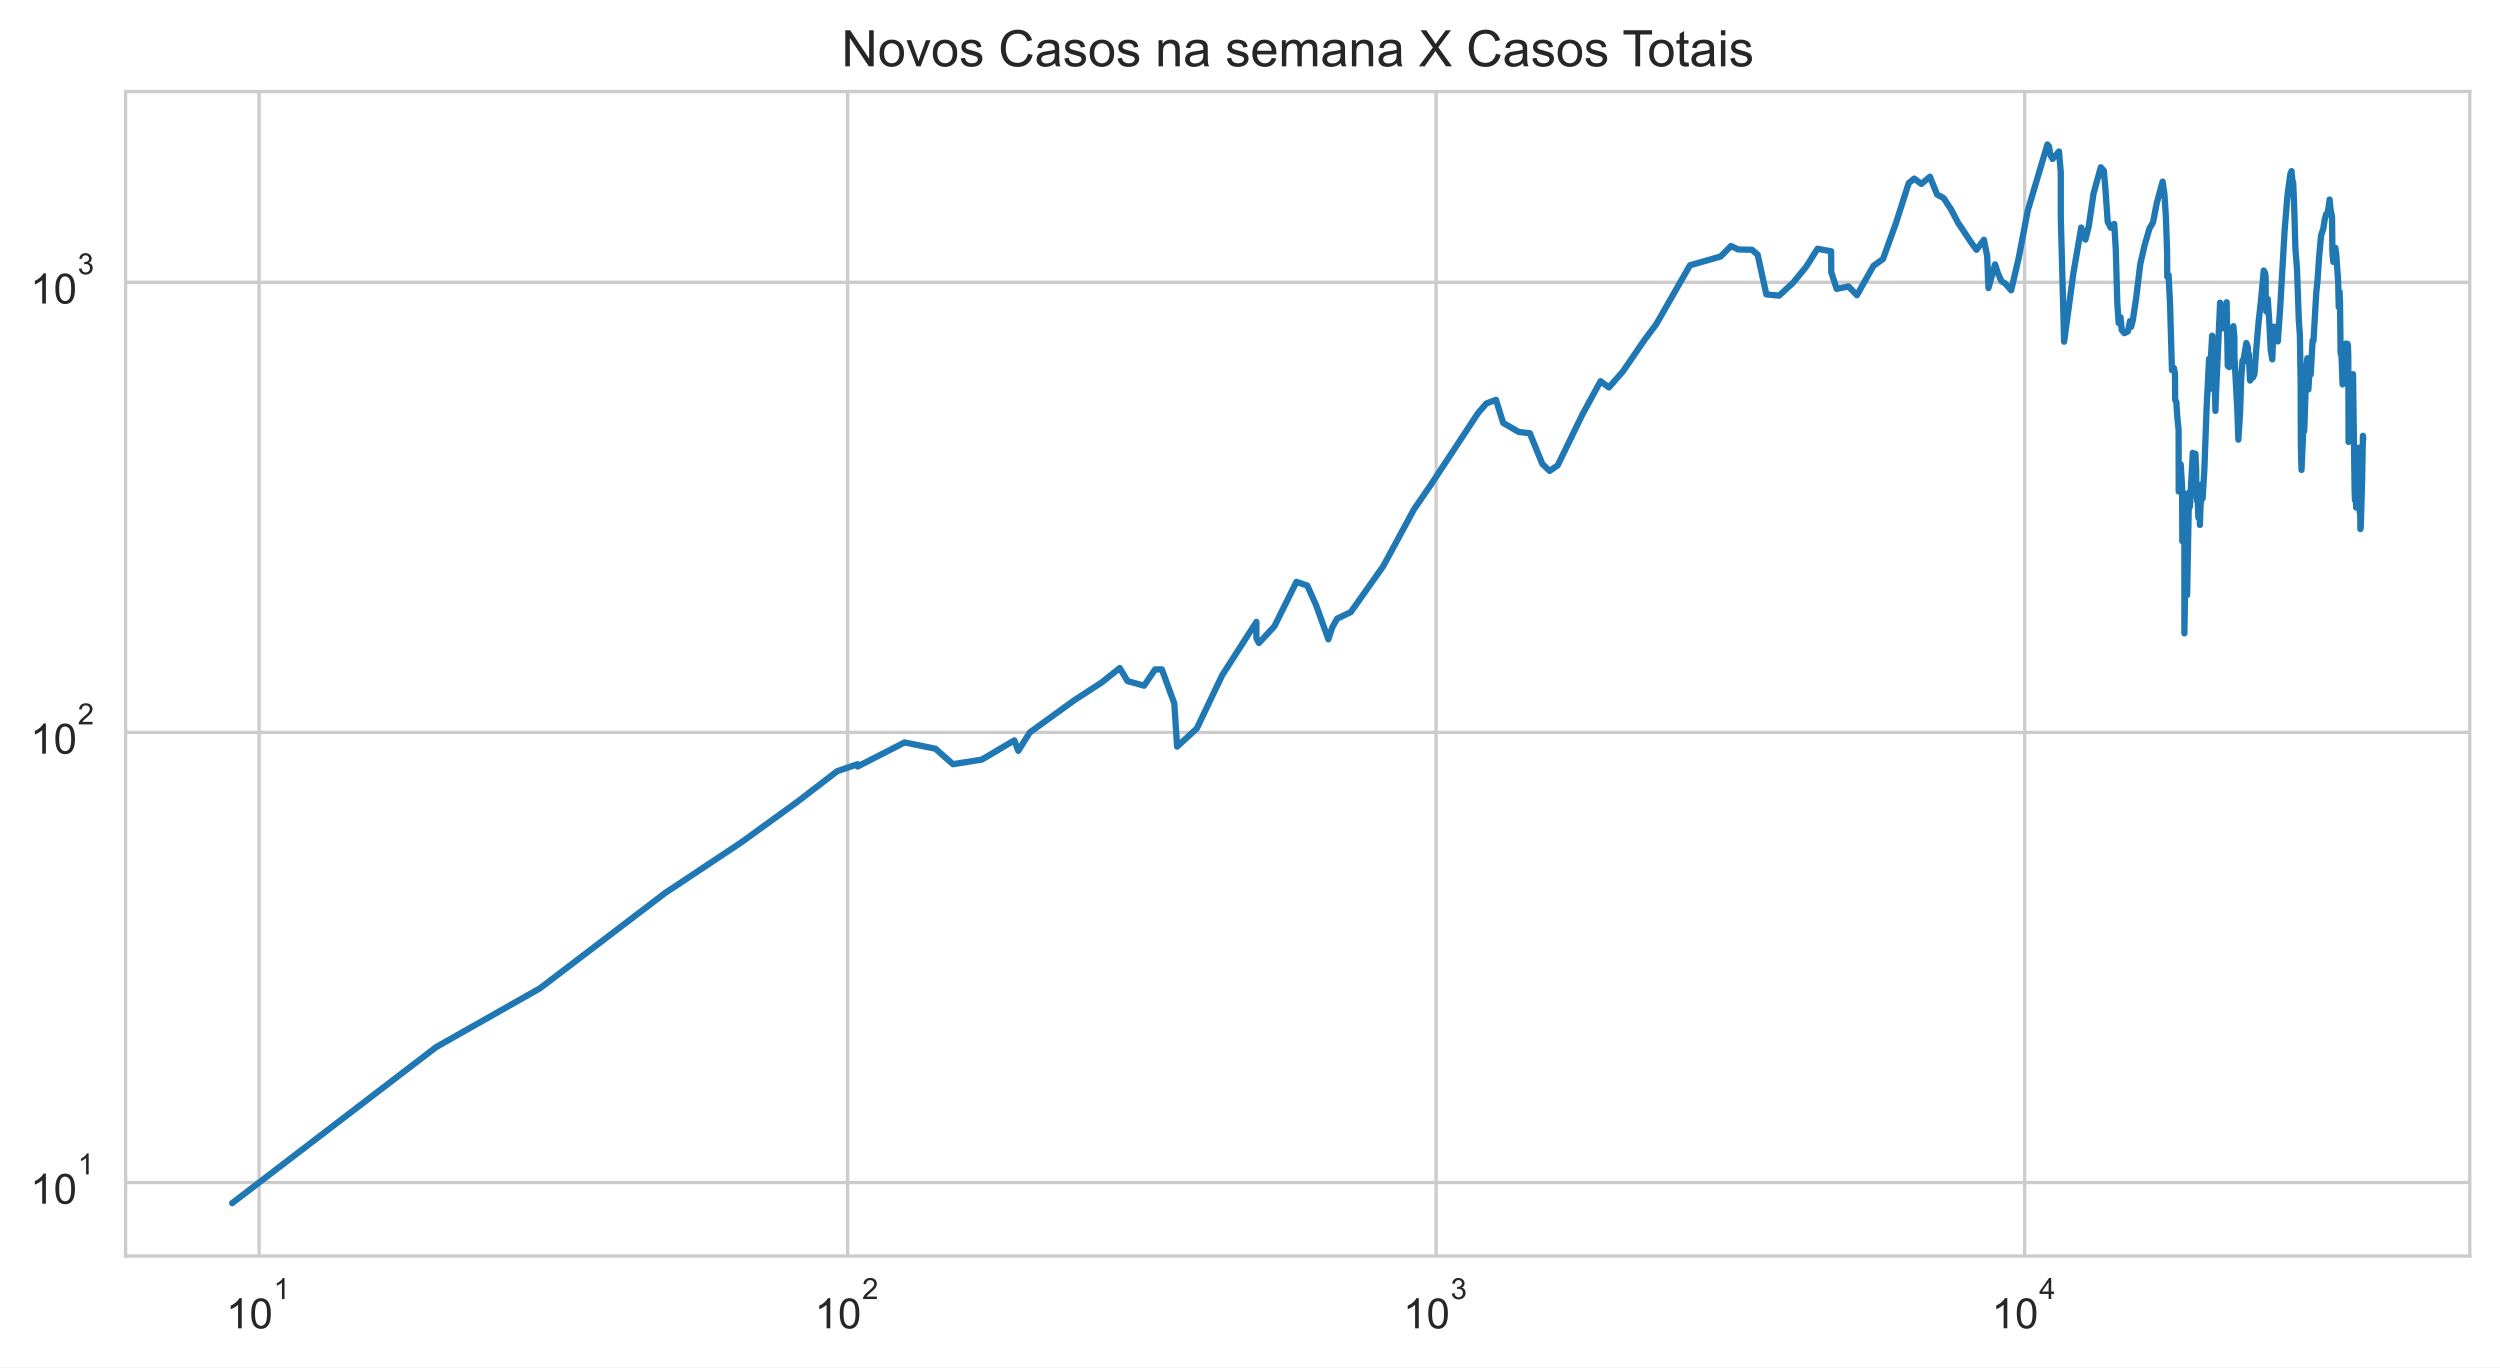
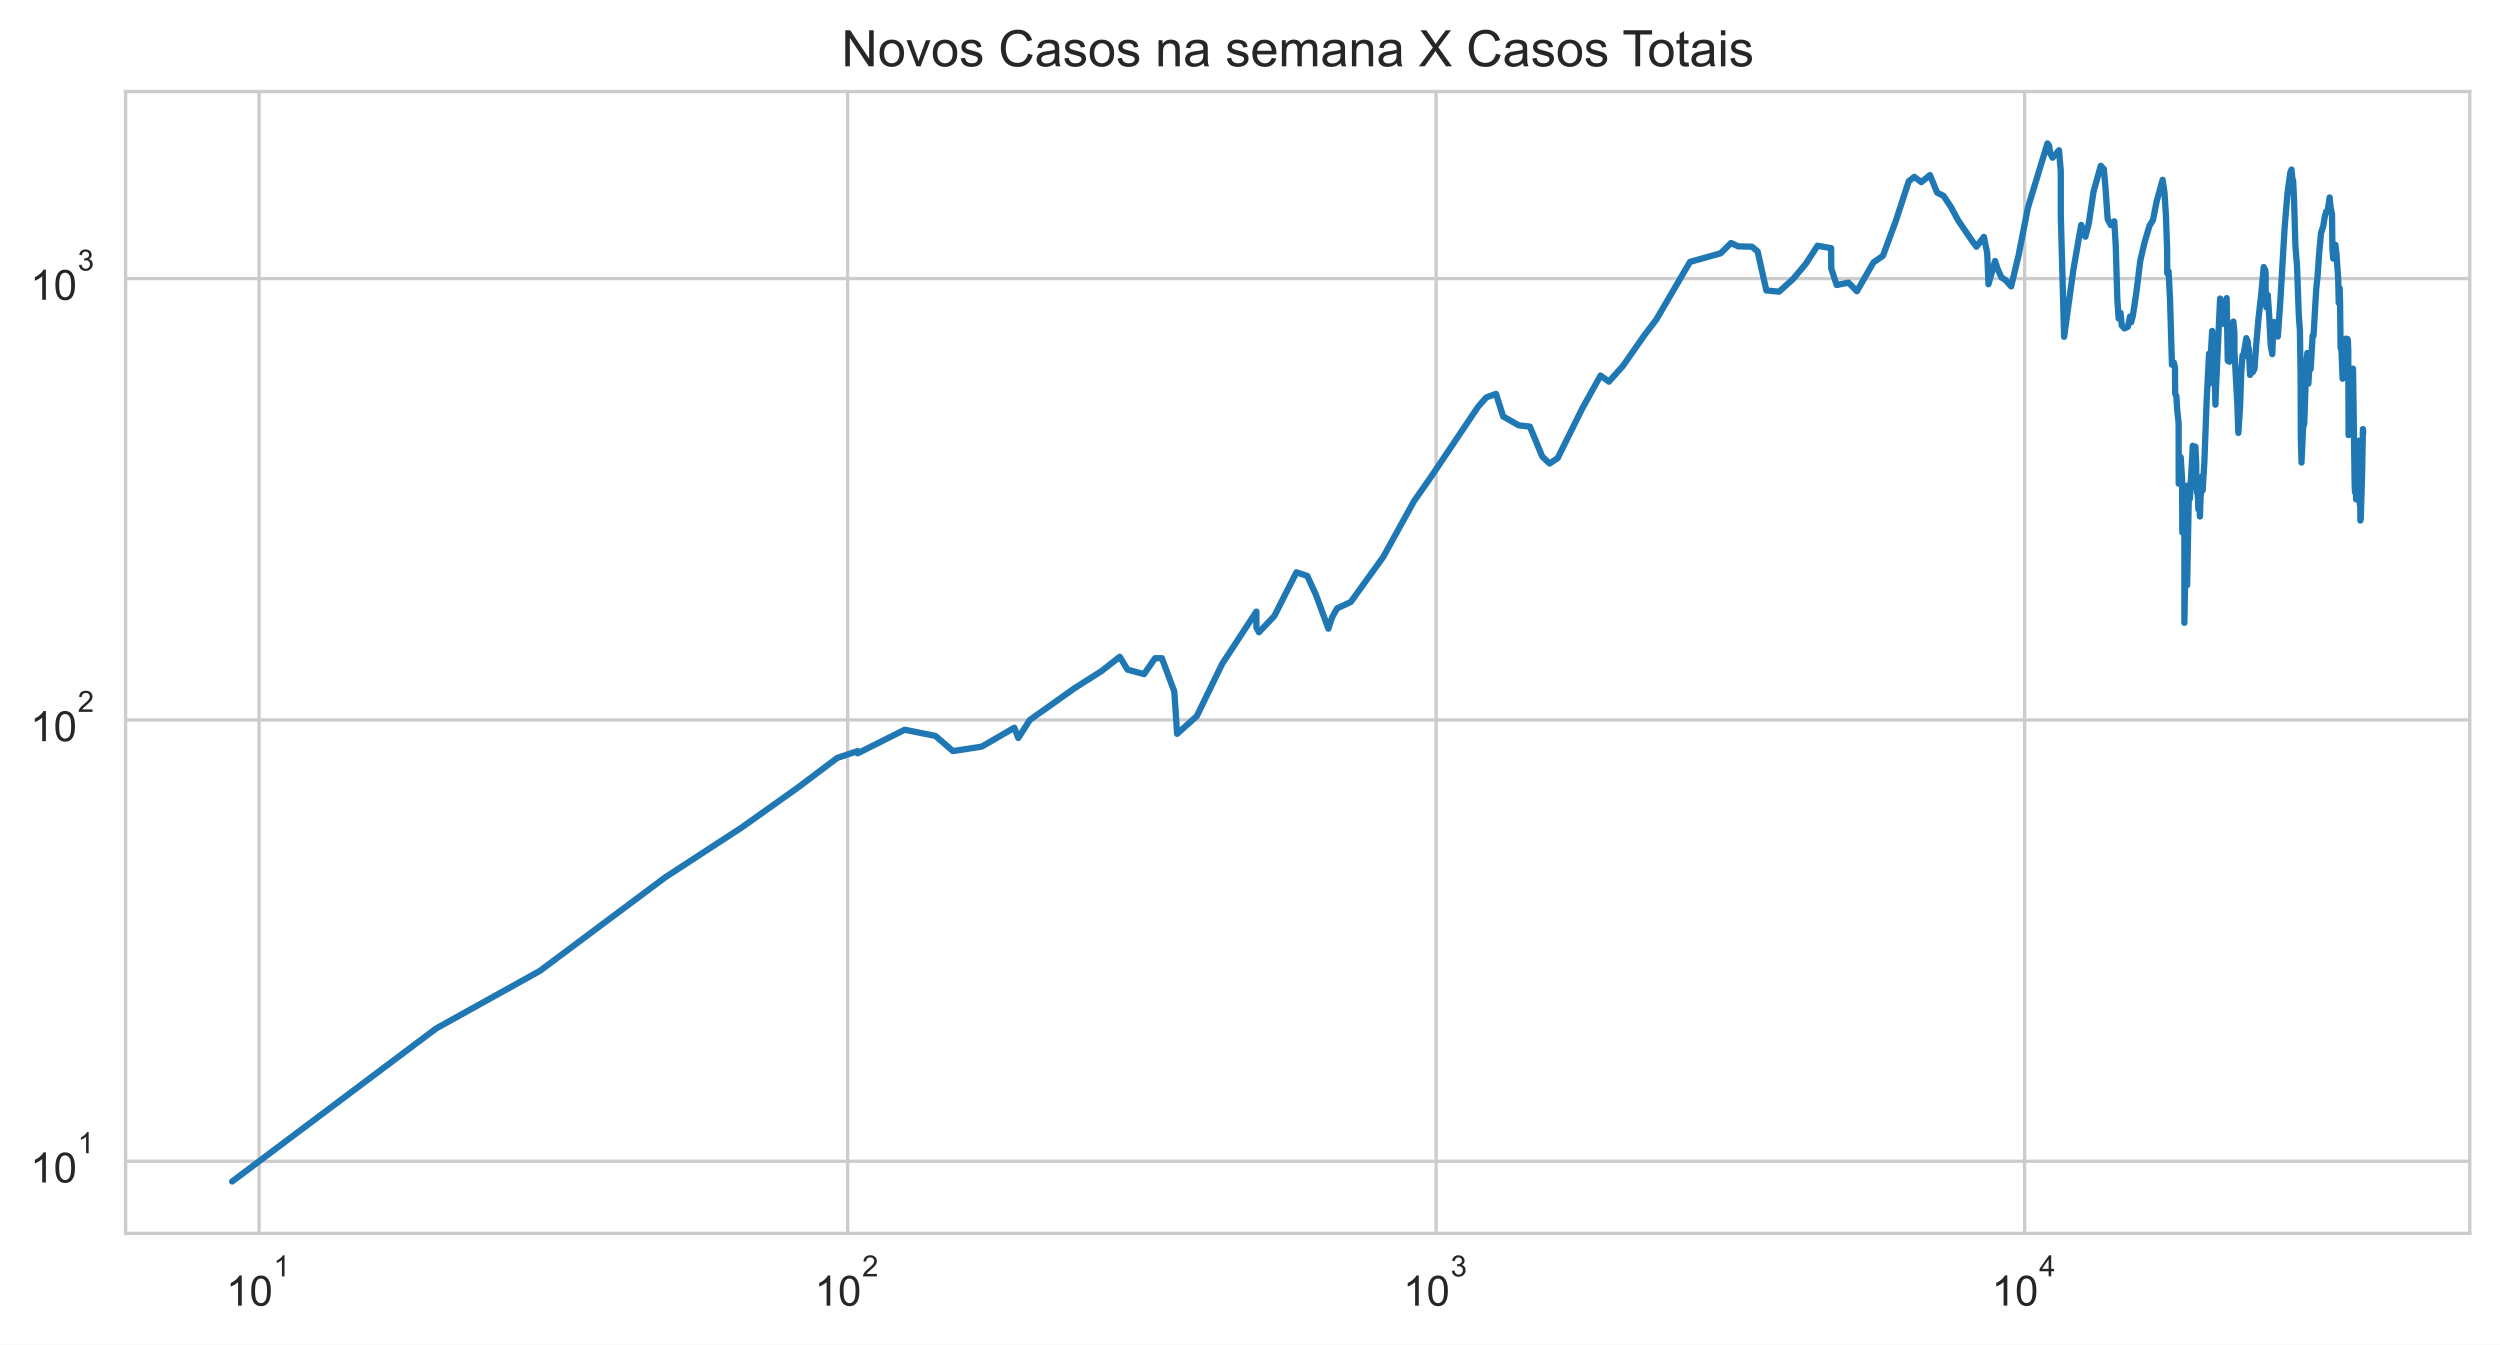
- <svg xmlns="http://www.w3.org/2000/svg" xmlns:xlink="http://www.w3.org/1999/xlink" height="325.489pt" version="1.1" viewBox="0 0 595.1 325.489" width="595.1pt">
+ <svg xmlns="http://www.w3.org/2000/svg" xmlns:xlink="http://www.w3.org/1999/xlink" height="320.089pt" version="1.1" viewBox="0 0 595.1 320.089" width="595.1pt">
  <defs>
    <style type="text/css">*{stroke-linecap:butt;stroke-linejoin:round;}</style>
  </defs>
  <g id="figure_1">
    <g id="patch_1">
-       <path d="M 0 325.489  L 595.1 325.489  L 595.1 0  L 0 0  z " style="fill:#ffffff;" />
+       <path d="M 0 320.089  L 595.1 320.089  L 595.1 0  L 0 0  z " style="fill:#ffffff;" />
    </g>
    <g id="axes_1">
      <g id="patch_2">
-         <path d="M 29.9 298.989  L 587.9 298.989  L 587.9 21.789  L 29.9 21.789  z " style="fill:#ffffff;" />
+         <path d="M 29.9 293.589  L 587.9 293.589  L 587.9 21.789  L 29.9 21.789  z " style="fill:#ffffff;" />
      </g>
      <g id="matplotlib.axis_1">
        <g id="xtick_1">
          <g id="line2d_1">
-             <path clip-path="url(#ped9efaa252)" d="M 61.674 298.989  L 61.674 21.789  " style="fill:none;stroke:#cccccc;stroke-linecap:round;stroke-width:0.8;" />
+             <path clip-path="url(#p325c2d93ed)" d="M 61.674 293.589  L 61.674 21.789  " style="fill:none;stroke:#cccccc;stroke-linecap:round;stroke-width:0.8;" />
          </g>
          <g id="text_1">
-             <g style="fill:#262626;" transform="translate(53.82382 316.3019)scale(0.1 -0.1)">
+             <g style="fill:#262626;" transform="translate(53.82382 310.9019)scale(0.1 -0.1)">
              <defs>
                <path d="M 37.25 0  L 28.469 0  L 28.469 56  Q 25.297 52.984 20.141 49.953  Q 14.984 46.922 10.891 45.406  L 10.891 53.906  Q 18.266 57.375 23.781 62.297  Q 29.297 67.234 31.594 71.875  L 37.25 71.875  z " id="ArialMT-49" />
                <path d="M 4.156 35.297  Q 4.156 48 6.766 55.734  Q 9.375 63.484 14.516 67.672  Q 19.672 71.875 27.484 71.875  Q 33.25 71.875 37.594 69.547  Q 41.938 67.234 44.766 62.859  Q 47.609 58.5 49.219 52.219  Q 50.828 45.953 50.828 35.297  Q 50.828 22.703 48.234 14.969  Q 45.656 7.234 40.5 3  Q 35.359 -1.219 27.484 -1.219  Q 17.141 -1.219 11.234 6.203  Q 4.156 15.141 4.156 35.297  z M 13.188 35.297  Q 13.188 17.672 17.312 11.828  Q 21.438 6 27.484 6  Q 33.547 6 37.672 11.859  Q 41.797 17.719 41.797 35.297  Q 41.797 52.984 37.672 58.781  Q 33.547 64.594 27.391 64.594  Q 21.344 64.594 17.719 59.469  Q 13.188 52.938 13.188 35.297  z " id="ArialMT-48" />
              </defs>
              <use transform="translate(0 0.99375)" xlink:href="#ArialMT-49" />
              <use transform="translate(55.61523 0.99375)" xlink:href="#ArialMT-48" />
              <use transform="translate(112.9728 70.6875)scale(0.7)" xlink:href="#ArialMT-49" />
            </g>
          </g>
        </g>
        <g id="xtick_2">
          <g id="line2d_2">
-             <path clip-path="url(#ped9efaa252)" d="M 201.764 298.989  L 201.764 21.789  " style="fill:none;stroke:#cccccc;stroke-linecap:round;stroke-width:0.8;" />
+             <path clip-path="url(#p325c2d93ed)" d="M 201.764 293.589  L 201.764 21.789  " style="fill:none;stroke:#cccccc;stroke-linecap:round;stroke-width:0.8;" />
          </g>
          <g id="text_2">
-             <g style="fill:#262626;" transform="translate(193.9143 316.3019)scale(0.1 -0.1)">
+             <g style="fill:#262626;" transform="translate(193.9143 310.9019)scale(0.1 -0.1)">
              <defs>
                <path d="M 50.344 8.453  L 50.344 0  L 3.031 0  Q 2.938 3.172 4.047 6.109  Q 5.859 10.938 9.828 15.625  Q 13.812 20.312 21.344 26.469  Q 33.016 36.031 37.109 41.625  Q 41.219 47.219 41.219 52.203  Q 41.219 57.422 37.469 61  Q 33.734 64.594 27.734 64.594  Q 21.391 64.594 17.578 60.781  Q 13.766 56.984 13.719 50.25  L 4.688 51.172  Q 5.609 61.281 11.656 66.578  Q 17.719 71.875 27.938 71.875  Q 38.234 71.875 44.234 66.156  Q 50.25 60.453 50.25 52  Q 50.25 47.703 48.484 43.547  Q 46.734 39.406 42.656 34.812  Q 38.578 30.219 29.109 22.219  Q 21.188 15.578 18.938 13.203  Q 16.703 10.844 15.234 8.453  z " id="ArialMT-50" />
              </defs>
              <use transform="translate(0 0.99375)" xlink:href="#ArialMT-49" />
              <use transform="translate(55.61523 0.99375)" xlink:href="#ArialMT-48" />
              <use transform="translate(112.9728 70.6875)scale(0.7)" xlink:href="#ArialMT-50" />
            </g>
          </g>
        </g>
        <g id="xtick_3">
          <g id="line2d_3">
-             <path clip-path="url(#ped9efaa252)" d="M 341.855 298.989  L 341.855 21.789  " style="fill:none;stroke:#cccccc;stroke-linecap:round;stroke-width:0.8;" />
+             <path clip-path="url(#p325c2d93ed)" d="M 341.855 293.589  L 341.855 21.789  " style="fill:none;stroke:#cccccc;stroke-linecap:round;stroke-width:0.8;" />
          </g>
          <g id="text_3">
-             <g style="fill:#262626;" transform="translate(334.0047 316.3019)scale(0.1 -0.1)">
+             <g style="fill:#262626;" transform="translate(334.0047 310.9019)scale(0.1 -0.1)">
              <defs>
                <path d="M 4.203 18.891  L 12.984 20.062  Q 14.5 12.594 18.141 9.297  Q 21.781 6 27 6  Q 33.203 6 37.469 10.297  Q 41.75 14.594 41.75 20.953  Q 41.75 27 37.797 30.922  Q 33.844 34.859 27.734 34.859  Q 25.25 34.859 21.531 33.891  L 22.516 41.609  Q 23.391 41.5 23.922 41.5  Q 29.547 41.5 34.031 44.422  Q 38.531 47.359 38.531 53.469  Q 38.531 58.297 35.25 61.469  Q 31.984 64.656 26.812 64.656  Q 21.688 64.656 18.266 61.422  Q 14.844 58.203 13.875 51.766  L 5.078 53.328  Q 6.688 62.156 12.391 67.016  Q 18.109 71.875 26.609 71.875  Q 32.469 71.875 37.391 69.359  Q 42.328 66.844 44.938 62.5  Q 47.562 58.156 47.562 53.266  Q 47.562 48.641 45.062 44.828  Q 42.578 41.016 37.703 38.766  Q 44.047 37.312 47.562 32.688  Q 51.078 28.078 51.078 21.141  Q 51.078 11.766 44.234 5.25  Q 37.406 -1.266 26.953 -1.266  Q 17.531 -1.266 11.297 4.344  Q 5.078 9.969 4.203 18.891  z " id="ArialMT-51" />
              </defs>
              <use transform="translate(0 0.99375)" xlink:href="#ArialMT-49" />
              <use transform="translate(55.61523 0.99375)" xlink:href="#ArialMT-48" />
              <use transform="translate(112.9728 70.6875)scale(0.7)" xlink:href="#ArialMT-51" />
            </g>
          </g>
        </g>
        <g id="xtick_4">
          <g id="line2d_4">
-             <path clip-path="url(#ped9efaa252)" d="M 481.945 298.989  L 481.945 21.789  " style="fill:none;stroke:#cccccc;stroke-linecap:round;stroke-width:0.8;" />
+             <path clip-path="url(#p325c2d93ed)" d="M 481.945 293.589  L 481.945 21.789  " style="fill:none;stroke:#cccccc;stroke-linecap:round;stroke-width:0.8;" />
          </g>
          <g id="text_4">
-             <g style="fill:#262626;" transform="translate(474.0951 316.2019)scale(0.1 -0.1)">
+             <g style="fill:#262626;" transform="translate(474.0951 310.8019)scale(0.1 -0.1)">
              <defs>
                <path d="M 32.328 0  L 32.328 17.141  L 1.266 17.141  L 1.266 25.203  L 33.938 71.578  L 41.109 71.578  L 41.109 25.203  L 50.781 25.203  L 50.781 17.141  L 41.109 17.141  L 41.109 0  z M 32.328 25.203  L 32.328 57.469  L 9.906 25.203  z " id="ArialMT-52" />
              </defs>
              <use transform="translate(0 0.201563)" xlink:href="#ArialMT-49" />
              <use transform="translate(55.61523 0.201563)" xlink:href="#ArialMT-48" />
              <use transform="translate(112.9728 69.89531)scale(0.7)" xlink:href="#ArialMT-52" />
            </g>
          </g>
        </g>
        <g id="xtick_5" />
        <g id="xtick_6" />
        <g id="xtick_7" />
        <g id="xtick_8" />
        <g id="xtick_9" />
        <g id="xtick_10" />
        <g id="xtick_11" />
        <g id="xtick_12" />
        <g id="xtick_13" />
        <g id="xtick_14" />
        <g id="xtick_15" />
        <g id="xtick_16" />
        <g id="xtick_17" />
        <g id="xtick_18" />
        <g id="xtick_19" />
        <g id="xtick_20" />
        <g id="xtick_21" />
        <g id="xtick_22" />
        <g id="xtick_23" />
        <g id="xtick_24" />
        <g id="xtick_25" />
        <g id="xtick_26" />
        <g id="xtick_27" />
        <g id="xtick_28" />
        <g id="xtick_29" />
        <g id="xtick_30" />
        <g id="xtick_31" />
        <g id="xtick_32" />
        <g id="xtick_33" />
        <g id="xtick_34" />
        <g id="xtick_35" />
        <g id="xtick_36" />
      </g>
      <g id="matplotlib.axis_2">
        <g id="ytick_1">
          <g id="line2d_5">
-             <path clip-path="url(#ped9efaa252)" d="M 29.9 281.487  L 587.9 281.487  " style="fill:none;stroke:#cccccc;stroke-linecap:round;stroke-width:0.8;" />
+             <path clip-path="url(#p325c2d93ed)" d="M 29.9 276.428  L 587.9 276.428  " style="fill:none;stroke:#cccccc;stroke-linecap:round;stroke-width:0.8;" />
          </g>
          <g id="text_5">
-             <g style="fill:#262626;" transform="translate(7.2 286.643)scale(0.1 -0.1)">
+             <g style="fill:#262626;" transform="translate(7.2 281.5839)scale(0.1 -0.1)">
              <use transform="translate(0 0.99375)" xlink:href="#ArialMT-49" />
              <use transform="translate(55.61523 0.99375)" xlink:href="#ArialMT-48" />
              <use transform="translate(112.9728 70.6875)scale(0.7)" xlink:href="#ArialMT-49" />
            </g>
          </g>
        </g>
        <g id="ytick_2">
          <g id="line2d_6">
-             <path clip-path="url(#ped9efaa252)" d="M 29.9 174.342  L 587.9 174.342  " style="fill:none;stroke:#cccccc;stroke-linecap:round;stroke-width:0.8;" />
+             <path clip-path="url(#p325c2d93ed)" d="M 29.9 171.371  L 587.9 171.371  " style="fill:none;stroke:#cccccc;stroke-linecap:round;stroke-width:0.8;" />
          </g>
          <g id="text_6">
-             <g style="fill:#262626;" transform="translate(7.2 179.4987)scale(0.1 -0.1)">
+             <g style="fill:#262626;" transform="translate(7.2 176.5268)scale(0.1 -0.1)">
              <use transform="translate(0 0.99375)" xlink:href="#ArialMT-49" />
              <use transform="translate(55.61523 0.99375)" xlink:href="#ArialMT-48" />
              <use transform="translate(112.9728 70.6875)scale(0.7)" xlink:href="#ArialMT-50" />
            </g>
          </g>
        </g>
        <g id="ytick_3">
          <g id="line2d_7">
-             <path clip-path="url(#ped9efaa252)" d="M 29.9 67.198  L 587.9 67.198  " style="fill:none;stroke:#cccccc;stroke-linecap:round;stroke-width:0.8;" />
+             <path clip-path="url(#p325c2d93ed)" d="M 29.9 66.314  L 587.9 66.314  " style="fill:none;stroke:#cccccc;stroke-linecap:round;stroke-width:0.8;" />
          </g>
          <g id="text_7">
-             <g style="fill:#262626;" transform="translate(7.2 72.35434)scale(0.1 -0.1)">
+             <g style="fill:#262626;" transform="translate(7.2 71.46976)scale(0.1 -0.1)">
              <use transform="translate(0 0.99375)" xlink:href="#ArialMT-49" />
              <use transform="translate(55.61523 0.99375)" xlink:href="#ArialMT-48" />
              <use transform="translate(112.9728 70.6875)scale(0.7)" xlink:href="#ArialMT-51" />
            </g>
          </g>
        </g>
        <g id="ytick_4" />
        <g id="ytick_5" />
        <g id="ytick_6" />
        <g id="ytick_7" />
        <g id="ytick_8" />
        <g id="ytick_9" />
        <g id="ytick_10" />
        <g id="ytick_11" />
        <g id="ytick_12" />
        <g id="ytick_13" />
        <g id="ytick_14" />
        <g id="ytick_15" />
        <g id="ytick_16" />
        <g id="ytick_17" />
        <g id="ytick_18" />
        <g id="ytick_19" />
        <g id="ytick_20" />
        <g id="ytick_21" />
        <g id="ytick_22" />
        <g id="ytick_23" />
      </g>
      <g id="line2d_8">
-         <path clip-path="url(#ped9efaa252)" d="M 55.264 286.389  L 103.845 249.233  L 128.514 235.269  L 158.364 212.544  L 176.484 200.499  L 189.69 190.939  L 199.281 183.577  L 204.15 181.905  L 204.15 182.455  L 215.34 176.729  L 222.668 178.222  L 226.837 181.905  L 233.689 180.823  L 241.452 176.242  L 242.395 178.731  L 245.14 174.342  L 255.784 166.641  L 262.194 162.493  L 266.542 159.019  L 268.401 162.134  L 272.341 163.22  L 274.954 159.355  L 276.576 159.355  L 279.528 167.436  L 280.202 177.719  L 284.878 173.421  L 290.93 160.724  L 299.072 148.037  L 299.072 151.894  L 299.683 153.057  L 303.343 149.107  L 308.608 138.508  L 311.18 139.377  L 313.259 143.988  L 316.205 152.182  L 317.125 149.378  L 318.301 147.251  L 321.529 145.716  L 329.259 134.783  L 336.583 121.248  L 340.688 115.258  L 351.821 98.348  L 353.803 96.043  L 356.108 95.186  L 357.817 100.678  L 361.539 102.829  L 364.166 103.13  L 367.129 110.42  L 368.871 112.1  L 370.791 110.775  L 376.696 98.622  L 381.001 90.736  L 382.983 92.226  L 386.324 88.403  L 391.462 80.896  L 394.251 77.176  L 402.285 63.145  L 409.581 61.06  L 412.048 58.559  L 413.752 59.378  L 417.039 59.457  L 418.385 60.614  L 420.46 70.077  L 423.492 70.375  L 426.833 67.291  L 429.915 63.531  L 432.643 59.221  L 435.88 59.813  L 435.918 64.795  L 437.201 68.76  L 440.029 68.186  L 442.019 70.276  L 445.958 63.274  L 448.213 61.676  L 451.27 53.234  L 454.354 43.587  L 455.671 42.507  L 457.352 43.783  L 459.405 42.071  L 461.116 46.327  L 462.656 47.137  L 464.394 49.78  L 466.115 53.062  L 469.32 57.869  L 470.477 59.457  L 472.243 57.076  L 473.03 60.979  L 473.332 68.567  L 474.91 62.933  L 475.542 64.928  L 476.421 66.92  L 477.366 67.525  L 478.735 69.098  L 480.511 61.511  L 482.701 50.069  L 487.367 34.389  L 487.76 34.898  L 488.042 36.796  L 488.59 37.848  L 490.125 36.051  L 490.549 41.105  L 490.549 51.741  L 491.341 81.335  L 493.563 64.928  L 495.409 54.174  L 496.406 57.039  L 497.211 53.823  L 498.346 46.061  L 500.073 39.821  L 500.8 40.629  L 501.174 44.951  L 501.717 52.788  L 502.438 54.209  L 503.279 53.303  L 503.63 59.182  L 504.003 72.152  L 504.32 76.889  L 504.773 75.533  L 505.065 78.581  L 505.698 79.3  L 506.525 78.879  L 507.026 76.432  L 507.283 77.815  L 507.687 76.319  L 508.546 70.525  L 509.462 62.933  L 510.472 58.482  L 511.648 54.42  L 512.501 52.959  L 513.378 48.424  L 514.792 43.224  L 515.237 46.357  L 515.567 51.674  L 515.857 60.012  L 515.895 65.913  L 516.208 65.463  L 516.553 72.204  L 517.013 88.11  L 517.466 87.603  L 517.73 88.772  L 517.774 95.186  L 518.057 95.699  L 518.265 99.081  L 518.599 102.331  L 518.619 116.989  L 518.878 116.989  L 519.09 110.538  L 519.429 115.916  L 519.478 128.819  L 519.744 117.261  L 519.969 128.47  L 519.972 150.759  L 520.261 133.605  L 520.623 141.626  L 520.623 141.626  L 521.073 117.261  L 521.28 120.657  L 521.933 108.573  L 521.955 107.787  L 521.955 114.997  L 522.37 108.686  L 522.592 108.01  L 522.779 111.856  L 522.831 118.226  L 522.977 118.226  L 522.977 119.212  L 523.042 116.315  L 523.302 123.222  L 523.56 121.248  L 523.671 124.96  L 523.815 120.364  L 524.001 118.365  L 524.135 115.258  L 524.314 118.646  L 524.728 111.735  L 525.265 97.005  L 525.847 85.418  L 525.868 92.706  L 526.579 79.907  L 526.856 82.549  L 527.128 88.403  L 527.36 97.806  L 527.486 94.012  L 527.486 94.012  L 528.474 72.049  L 528.886 77.292  L 529.111 78.167  L 529.441 76.774  L 530.031 71.946  L 530.031 71.946  L 530.293 87.1  L 530.682 87.387  L 531.188 80.337  L 531.628 77.64  L 531.872 80.337  L 531.88 85.144  L 531.888 84.939  L 532.577 97.716  L 532.818 104.666  L 533.236 98.076  L 533.505 90.046  L 533.804 85.833  L 534.063 85.556  L 534.72 81.651  L 535.085 82.678  L 535.166 86.252  L 535.29 84.129  L 535.606 90.582  L 535.985 89.895  L 536.27 89.895  L 536.652 89.068  L 537.044 83.596  L 537.622 76.774  L 538.235 71.281  L 538.859 64.399  L 539.19 65.061  L 539.318 65.958  L 539.318 69.978  L 539.472 74.162  L 539.819 71.179  L 540.177 76.546  L 540.522 83.398  L 540.895 85.556  L 541.015 82.098  L 541.327 77.756  L 541.565 80.337  L 541.932 79.846  L 542.215 81.272  L 542.79 72.988  L 543.822 55.026  L 544.505 46.536  L 545.193 41.398  L 545.47 40.734  L 545.652 42.781  L 545.865 43.475  L 546.075 48.083  L 546.388 59.065  L 546.783 64.18  L 547.21 76.206  L 547.467 79.785  L 547.639 91.046  L 547.69 105.825  L 547.853 111.856  L 548.317 101.254  L 548.425 102.729  L 548.503 102.43  L 549.014 87.387  L 549.234 85.281  L 549.33 91.279  L 549.487 92.706  L 549.813 87.243  L 550.032 89.143  L 550.497 81.021  L 550.709 81.084  L 551.358 69.683  L 551.659 66.781  L 552.043 61.142  L 552.504 56.076  L 553.036 54.456  L 553.353 52.38  L 553.721 50.947  L 554.051 51.013  L 554.543 47.501  L 554.77 49.876  L 555.116 51.575  L 555.204 60.012  L 555.406 62.342  L 555.912 58.987  L 556.144 60.897  L 556.582 67.152  L 556.705 73.094  L 556.917 69.487  L 557.02 72.152  L 557.154 84.062  L 557.368 84.6  L 557.631 91.514  L 557.792 89.743  L 558.291 82.162  L 558.433 81.779  L 558.623 82.484  L 558.78 81.842  L 558.89 82.162  L 558.982 84.667  L 559.053 105.189  L 559.641 91.357  L 559.792 91.514  L 560.026 89.895  L 560.03 91.671  L 560.114 89.068  L 560.493 116.718  L 560.577 119.069  L 560.644 113.969  L 560.704 115.783  L 560.775 116.182  L 560.85 120.804  L 560.95 116.853  L 561.046 118.505  L 561.405 107.234  L 561.486 106.578  L 561.587 111.493  L 561.686 111.252  L 561.727 121.997  L 561.809 119.64  L 561.869 125.936  L 561.954 125.445  L 562.28 114.224  L 562.47 103.738  L 562.536 104.666  " style="fill:none;stroke:#1f77b4;stroke-linecap:round;stroke-width:1.5;" />
+         <path clip-path="url(#p325c2d93ed)" d="M 55.264 281.235  L 103.845 244.802  L 128.514 231.11  L 158.364 208.828  L 176.484 197.018  L 189.69 187.644  L 199.281 180.425  L 204.15 178.786  L 204.15 179.326  L 215.34 173.711  L 222.668 175.175  L 226.837 178.786  L 233.689 177.725  L 241.452 173.233  L 242.395 175.674  L 245.14 171.371  L 255.784 163.819  L 262.194 159.752  L 266.542 156.346  L 268.401 159.4  L 272.341 160.465  L 274.954 156.675  L 276.576 156.675  L 279.528 164.599  L 280.202 174.682  L 284.878 170.467  L 290.93 158.017  L 299.072 145.578  L 299.072 149.36  L 299.683 150.5  L 303.343 146.627  L 308.608 136.234  L 311.18 137.087  L 313.259 141.608  L 316.205 149.642  L 317.125 146.893  L 318.301 144.807  L 321.529 143.302  L 329.259 132.582  L 336.583 119.31  L 340.688 113.437  L 351.821 96.857  L 353.803 94.597  L 356.108 93.756  L 357.817 99.141  L 361.539 101.25  L 364.166 101.545  L 367.129 108.694  L 368.871 110.34  L 370.791 109.042  L 376.696 97.125  L 381.001 89.393  L 382.983 90.853  L 386.324 87.105  L 391.462 79.744  L 394.251 76.097  L 402.285 62.34  L 409.581 60.295  L 412.048 57.843  L 413.752 58.646  L 417.039 58.723  L 418.385 59.857  L 420.46 69.137  L 423.492 69.429  L 426.833 66.405  L 429.915 62.718  L 432.643 58.492  L 435.88 59.072  L 435.918 63.957  L 437.201 67.845  L 440.029 67.282  L 442.019 69.331  L 445.958 62.465  L 448.213 60.899  L 451.27 52.621  L 454.354 43.162  L 455.671 42.103  L 457.352 43.355  L 459.405 41.676  L 461.116 45.849  L 462.656 46.643  L 464.394 49.235  L 466.115 52.452  L 469.32 57.166  L 470.477 58.723  L 472.243 56.389  L 473.03 60.215  L 473.332 67.656  L 474.91 62.131  L 475.542 64.087  L 476.421 66.041  L 477.366 66.634  L 478.735 68.176  L 480.511 60.737  L 482.701 49.518  L 487.367 34.144  L 487.76 34.643  L 488.042 36.503  L 488.59 37.536  L 490.125 35.773  L 490.549 40.729  L 490.549 51.158  L 491.341 80.175  L 493.563 64.087  L 495.409 53.543  L 496.406 56.352  L 497.211 53.199  L 498.346 45.588  L 500.073 39.47  L 500.8 40.262  L 501.174 44.5  L 501.717 52.184  L 502.438 53.577  L 503.279 52.689  L 503.63 58.454  L 504.003 71.171  L 504.32 75.815  L 504.773 74.486  L 505.065 77.475  L 505.698 78.179  L 506.525 77.767  L 507.026 75.368  L 507.283 76.723  L 507.687 75.257  L 508.546 69.576  L 509.462 62.131  L 510.472 57.767  L 511.648 53.785  L 512.501 52.351  L 513.378 47.905  L 514.792 42.806  L 515.237 45.878  L 515.567 51.092  L 515.857 59.267  L 515.895 65.054  L 516.208 64.612  L 516.553 71.222  L 517.013 86.818  L 517.466 86.321  L 517.73 87.467  L 517.774 93.756  L 518.057 94.259  L 518.265 97.575  L 518.599 100.762  L 518.619 115.134  L 518.878 115.134  L 519.09 108.809  L 519.429 114.082  L 519.478 126.734  L 519.744 115.401  L 519.969 126.392  L 519.972 148.247  L 520.261 131.427  L 520.623 139.291  L 520.623 139.291  L 521.073 115.401  L 521.28 118.731  L 521.933 106.882  L 521.955 106.112  L 521.955 113.181  L 522.37 106.993  L 522.592 106.33  L 522.779 110.101  L 522.831 116.347  L 522.977 116.347  L 522.977 117.314  L 523.042 114.474  L 523.302 121.246  L 523.56 119.31  L 523.671 122.95  L 523.815 118.444  L 524.001 116.484  L 524.135 113.437  L 524.314 116.759  L 524.728 109.982  L 525.265 95.539  L 525.847 84.179  L 525.868 91.325  L 526.579 78.775  L 526.856 81.365  L 527.128 87.105  L 527.36 96.325  L 527.486 92.605  L 527.486 92.605  L 528.474 71.07  L 528.886 76.21  L 529.111 77.069  L 529.441 75.703  L 530.031 70.969  L 530.031 70.969  L 530.293 85.828  L 530.682 86.109  L 531.188 79.197  L 531.628 76.552  L 531.872 79.197  L 531.88 83.91  L 531.888 83.709  L 532.577 96.237  L 532.818 103.051  L 533.236 96.59  L 533.505 88.717  L 533.804 84.586  L 534.063 84.314  L 534.72 80.485  L 535.085 81.492  L 535.166 84.996  L 535.29 82.914  L 535.606 89.242  L 535.985 88.568  L 536.27 88.568  L 536.652 87.758  L 537.044 82.392  L 537.622 75.703  L 538.235 70.317  L 538.859 63.569  L 539.19 64.218  L 539.318 65.098  L 539.318 69.04  L 539.472 73.142  L 539.819 70.217  L 540.177 75.479  L 540.522 82.198  L 540.895 84.314  L 541.015 80.923  L 541.327 76.666  L 541.565 79.197  L 541.932 78.715  L 542.215 80.113  L 542.79 71.991  L 543.822 54.378  L 544.505 46.054  L 545.193 41.016  L 545.47 40.365  L 545.652 42.372  L 545.865 43.052  L 546.075 47.571  L 546.388 58.338  L 546.783 63.355  L 547.21 75.146  L 547.467 78.655  L 547.639 89.696  L 547.69 104.188  L 547.853 110.101  L 548.317 99.706  L 548.425 101.152  L 548.503 100.859  L 549.014 86.109  L 549.234 84.044  L 549.33 89.925  L 549.487 91.325  L 549.813 85.968  L 550.032 87.831  L 550.497 79.867  L 550.709 79.928  L 551.358 68.75  L 551.659 65.905  L 552.043 60.375  L 552.504 55.408  L 553.036 53.82  L 553.353 51.784  L 553.721 50.379  L 554.051 50.443  L 554.543 47  L 554.77 49.329  L 555.116 50.994  L 555.204 59.267  L 555.406 61.552  L 555.912 58.262  L 556.144 60.136  L 556.582 66.268  L 556.705 72.094  L 556.917 68.558  L 557.02 71.171  L 557.154 82.849  L 557.368 83.376  L 557.631 90.156  L 557.792 88.42  L 558.291 80.986  L 558.433 80.61  L 558.623 81.302  L 558.78 80.672  L 558.89 80.986  L 558.982 83.442  L 559.053 103.564  L 559.641 90.002  L 559.792 90.156  L 560.026 88.568  L 560.03 90.31  L 560.114 87.758  L 560.493 114.869  L 560.577 117.174  L 560.644 112.173  L 560.704 113.952  L 560.775 114.343  L 560.85 118.875  L 560.95 115.001  L 561.046 116.621  L 561.405 105.569  L 561.486 104.926  L 561.587 109.745  L 561.686 109.51  L 561.727 120.045  L 561.809 117.734  L 561.869 123.907  L 561.954 123.426  L 562.28 112.423  L 562.47 102.142  L 562.536 103.051  " style="fill:none;stroke:#1f77b4;stroke-linecap:round;stroke-width:1.5;" />
      </g>
      <g id="patch_3">
-         <path d="M 29.9 298.989  L 29.9 21.789  " style="fill:none;stroke:#cccccc;stroke-linecap:square;stroke-linejoin:miter;stroke-width:0.8;" />
+         <path d="M 29.9 293.589  L 29.9 21.789  " style="fill:none;stroke:#cccccc;stroke-linecap:square;stroke-linejoin:miter;stroke-width:0.8;" />
      </g>
      <g id="patch_4">
-         <path d="M 587.9 298.989  L 587.9 21.789  " style="fill:none;stroke:#cccccc;stroke-linecap:square;stroke-linejoin:miter;stroke-width:0.8;" />
+         <path d="M 587.9 293.589  L 587.9 21.789  " style="fill:none;stroke:#cccccc;stroke-linecap:square;stroke-linejoin:miter;stroke-width:0.8;" />
      </g>
      <g id="patch_5">
-         <path d="M 29.9 298.989  L 587.9 298.989  " style="fill:none;stroke:#cccccc;stroke-linecap:square;stroke-linejoin:miter;stroke-width:0.8;" />
+         <path d="M 29.9 293.589  L 587.9 293.589  " style="fill:none;stroke:#cccccc;stroke-linecap:square;stroke-linejoin:miter;stroke-width:0.8;" />
      </g>
      <g id="patch_6">
        <path d="M 29.9 21.789  L 587.9 21.789  " style="fill:none;stroke:#cccccc;stroke-linecap:square;stroke-linejoin:miter;stroke-width:0.8;" />
      </g>
      <g id="text_8">
        <g style="fill:#262626;" transform="translate(200.2953 15.78937)scale(0.12 -0.12)">
          <defs>
            <path d="M 7.625 0  L 7.625 71.578  L 17.328 71.578  L 54.938 15.375  L 54.938 71.578  L 64.016 71.578  L 64.016 0  L 54.297 0  L 16.703 56.25  L 16.703 0  z " id="ArialMT-78" />
            <path d="M 3.328 25.922  Q 3.328 40.328 11.328 47.266  Q 18.016 53.031 27.641 53.031  Q 38.328 53.031 45.109 46.016  Q 51.906 39.016 51.906 26.656  Q 51.906 16.656 48.906 10.906  Q 45.906 5.172 40.156 2  Q 34.422 -1.172 27.641 -1.172  Q 16.75 -1.172 10.031 5.812  Q 3.328 12.797 3.328 25.922  z M 12.359 25.922  Q 12.359 15.969 16.703 11.016  Q 21.047 6.062 27.641 6.062  Q 34.188 6.062 38.531 11.031  Q 42.875 16.016 42.875 26.219  Q 42.875 35.844 38.5 40.797  Q 34.125 45.75 27.641 45.75  Q 21.047 45.75 16.703 40.812  Q 12.359 35.891 12.359 25.922  z " id="ArialMT-111" />
            <path d="M 21 0  L 1.266 51.859  L 10.547 51.859  L 21.688 20.797  Q 23.484 15.766 25 10.359  Q 26.172 14.453 28.266 20.219  L 39.797 51.859  L 48.828 51.859  L 29.203 0  z " id="ArialMT-118" />
            <path d="M 3.078 15.484  L 11.766 16.844  Q 12.5 11.625 15.844 8.844  Q 19.188 6.062 25.203 6.062  Q 31.25 6.062 34.172 8.516  Q 37.109 10.984 37.109 14.312  Q 37.109 17.281 34.516 19  Q 32.719 20.172 25.531 21.969  Q 15.875 24.422 12.141 26.203  Q 8.406 27.984 6.469 31.125  Q 4.547 34.281 4.547 38.094  Q 4.547 41.547 6.125 44.5  Q 7.719 47.469 10.453 49.422  Q 12.5 50.922 16.031 51.969  Q 19.578 53.031 23.641 53.031  Q 29.734 53.031 34.344 51.266  Q 38.969 49.516 41.156 46.5  Q 43.359 43.5 44.188 38.484  L 35.594 37.312  Q 35.016 41.312 32.203 43.547  Q 29.391 45.797 24.266 45.797  Q 18.219 45.797 15.625 43.797  Q 13.031 41.797 13.031 39.109  Q 13.031 37.406 14.109 36.031  Q 15.188 34.625 17.484 33.688  Q 18.797 33.203 25.25 31.453  Q 34.578 28.953 38.25 27.359  Q 41.938 25.781 44.031 22.75  Q 46.141 19.734 46.141 15.234  Q 46.141 10.844 43.578 6.953  Q 41.016 3.078 36.172 0.953  Q 31.344 -1.172 25.25 -1.172  Q 15.141 -1.172 9.844 3.031  Q 4.547 7.234 3.078 15.484  z " id="ArialMT-115" />
            <path id="ArialMT-32" />
            <path d="M 58.797 25.094  L 68.266 22.703  Q 65.281 11.031 57.547 4.906  Q 49.812 -1.219 38.625 -1.219  Q 27.047 -1.219 19.797 3.484  Q 12.547 8.203 8.766 17.141  Q 4.984 26.078 4.984 36.328  Q 4.984 47.516 9.25 55.828  Q 13.531 64.156 21.406 68.469  Q 29.297 72.797 38.766 72.797  Q 49.516 72.797 56.828 67.328  Q 64.156 61.859 67.047 51.953  L 57.719 49.75  Q 55.219 57.562 50.484 61.125  Q 45.75 64.703 38.578 64.703  Q 30.328 64.703 24.781 60.734  Q 19.234 56.781 16.984 50.109  Q 14.75 43.453 14.75 36.375  Q 14.75 27.25 17.406 20.438  Q 20.062 13.625 25.672 10.25  Q 31.297 6.891 37.844 6.891  Q 45.797 6.891 51.312 11.469  Q 56.844 16.062 58.797 25.094  z " id="ArialMT-67" />
            <path d="M 40.438 6.391  Q 35.547 2.25 31.031 0.531  Q 26.516 -1.172 21.344 -1.172  Q 12.797 -1.172 8.203 3  Q 3.609 7.172 3.609 13.672  Q 3.609 17.484 5.344 20.625  Q 7.078 23.781 9.891 25.688  Q 12.703 27.594 16.219 28.562  Q 18.797 29.25 24.031 29.891  Q 34.672 31.156 39.703 32.906  Q 39.75 34.719 39.75 35.203  Q 39.75 40.578 37.25 42.781  Q 33.891 45.75 27.25 45.75  Q 21.047 45.75 18.094 43.578  Q 15.141 41.406 13.719 35.891  L 5.125 37.062  Q 6.297 42.578 8.984 45.969  Q 11.672 49.359 16.75 51.188  Q 21.828 53.031 28.516 53.031  Q 35.156 53.031 39.297 51.469  Q 43.453 49.906 45.406 47.531  Q 47.359 45.172 48.141 41.547  Q 48.578 39.312 48.578 33.453  L 48.578 21.734  Q 48.578 9.469 49.141 6.219  Q 49.703 2.984 51.375 0  L 42.188 0  Q 40.828 2.734 40.438 6.391  z M 39.703 26.031  Q 34.906 24.078 25.344 22.703  Q 19.922 21.922 17.672 20.938  Q 15.438 19.969 14.203 18.094  Q 12.984 16.219 12.984 13.922  Q 12.984 10.406 15.641 8.062  Q 18.312 5.719 23.438 5.719  Q 28.516 5.719 32.469 7.938  Q 36.422 10.156 38.281 14.016  Q 39.703 17 39.703 22.797  z " id="ArialMT-97" />
            <path d="M 6.594 0  L 6.594 51.859  L 14.5 51.859  L 14.5 44.484  Q 20.219 53.031 31 53.031  Q 35.688 53.031 39.625 51.344  Q 43.562 49.656 45.516 46.922  Q 47.469 44.188 48.25 40.438  Q 48.734 37.984 48.734 31.891  L 48.734 0  L 39.938 0  L 39.938 31.547  Q 39.938 36.922 38.906 39.578  Q 37.891 42.234 35.281 43.812  Q 32.672 45.406 29.156 45.406  Q 23.531 45.406 19.453 41.844  Q 15.375 38.281 15.375 28.328  L 15.375 0  z " id="ArialMT-110" />
            <path d="M 42.094 16.703  L 51.172 15.578  Q 49.031 7.625 43.219 3.219  Q 37.406 -1.172 28.375 -1.172  Q 17 -1.172 10.328 5.828  Q 3.656 12.844 3.656 25.484  Q 3.656 38.578 10.391 45.797  Q 17.141 53.031 27.875 53.031  Q 38.281 53.031 44.875 45.953  Q 51.469 38.875 51.469 26.031  Q 51.469 25.25 51.422 23.688  L 12.75 23.688  Q 13.234 15.141 17.578 10.594  Q 21.922 6.062 28.422 6.062  Q 33.25 6.062 36.672 8.594  Q 40.094 11.141 42.094 16.703  z M 13.234 30.906  L 42.188 30.906  Q 41.609 37.453 38.875 40.719  Q 34.672 45.797 27.984 45.797  Q 21.922 45.797 17.797 41.75  Q 13.672 37.703 13.234 30.906  z " id="ArialMT-101" />
            <path d="M 6.594 0  L 6.594 51.859  L 14.453 51.859  L 14.453 44.578  Q 16.891 48.391 20.938 50.703  Q 25 53.031 30.172 53.031  Q 35.938 53.031 39.625 50.641  Q 43.312 48.25 44.828 43.953  Q 50.984 53.031 60.844 53.031  Q 68.562 53.031 72.703 48.75  Q 76.859 44.484 76.859 35.594  L 76.859 0  L 68.109 0  L 68.109 32.672  Q 68.109 37.938 67.25 40.25  Q 66.406 42.578 64.156 43.984  Q 61.922 45.406 58.891 45.406  Q 53.422 45.406 49.797 41.766  Q 46.188 38.141 46.188 30.125  L 46.188 0  L 37.406 0  L 37.406 33.688  Q 37.406 39.547 35.25 42.469  Q 33.109 45.406 28.219 45.406  Q 24.516 45.406 21.359 43.453  Q 18.219 41.5 16.797 37.734  Q 15.375 33.984 15.375 26.906  L 15.375 0  z " id="ArialMT-109" />
            <path d="M 0.438 0  L 28.125 37.312  L 3.719 71.578  L 14.984 71.578  L 27.984 53.219  Q 32.031 47.516 33.734 44.438  Q 36.141 48.344 39.406 52.594  L 53.812 71.578  L 64.109 71.578  L 38.969 37.844  L 66.062 0  L 54.344 0  L 36.328 25.531  Q 34.812 27.734 33.203 30.328  Q 30.812 26.422 29.781 24.953  L 11.812 0  z " id="ArialMT-88" />
            <path d="M 25.922 0  L 25.922 63.141  L 2.344 63.141  L 2.344 71.578  L 59.078 71.578  L 59.078 63.141  L 35.406 63.141  L 35.406 0  z " id="ArialMT-84" />
            <path d="M 25.781 7.859  L 27.047 0.094  Q 23.344 -0.688 20.406 -0.688  Q 15.625 -0.688 12.984 0.828  Q 10.359 2.344 9.281 4.812  Q 8.203 7.281 8.203 15.188  L 8.203 45.016  L 1.766 45.016  L 1.766 51.859  L 8.203 51.859  L 8.203 64.703  L 16.938 69.969  L 16.938 51.859  L 25.781 51.859  L 25.781 45.016  L 16.938 45.016  L 16.938 14.703  Q 16.938 10.938 17.406 9.859  Q 17.875 8.797 18.922 8.156  Q 19.969 7.516 21.922 7.516  Q 23.391 7.516 25.781 7.859  z " id="ArialMT-116" />
            <path d="M 6.641 61.469  L 6.641 71.578  L 15.438 71.578  L 15.438 61.469  z M 6.641 0  L 6.641 51.859  L 15.438 51.859  L 15.438 0  z " id="ArialMT-105" />
          </defs>
          <use xlink:href="#ArialMT-78" />
          <use x="72.217" xlink:href="#ArialMT-111" />
          <use x="127.832" xlink:href="#ArialMT-118" />
          <use x="177.832" xlink:href="#ArialMT-111" />
          <use x="233.447" xlink:href="#ArialMT-115" />
          <use x="283.447" xlink:href="#ArialMT-32" />
          <use x="311.23" xlink:href="#ArialMT-67" />
          <use x="383.447" xlink:href="#ArialMT-97" />
          <use x="439.062" xlink:href="#ArialMT-115" />
          <use x="489.062" xlink:href="#ArialMT-111" />
          <use x="544.678" xlink:href="#ArialMT-115" />
          <use x="594.678" xlink:href="#ArialMT-32" />
          <use x="622.461" xlink:href="#ArialMT-110" />
          <use x="678.076" xlink:href="#ArialMT-97" />
          <use x="733.691" xlink:href="#ArialMT-32" />
          <use x="761.475" xlink:href="#ArialMT-115" />
          <use x="811.475" xlink:href="#ArialMT-101" />
          <use x="867.09" xlink:href="#ArialMT-109" />
          <use x="950.391" xlink:href="#ArialMT-97" />
          <use x="1006.006" xlink:href="#ArialMT-110" />
          <use x="1061.621" xlink:href="#ArialMT-97" />
          <use x="1117.236" xlink:href="#ArialMT-32" />
          <use x="1145.02" xlink:href="#ArialMT-88" />
          <use x="1211.719" xlink:href="#ArialMT-32" />
          <use x="1239.502" xlink:href="#ArialMT-67" />
          <use x="1311.719" xlink:href="#ArialMT-97" />
          <use x="1367.334" xlink:href="#ArialMT-115" />
          <use x="1417.334" xlink:href="#ArialMT-111" />
          <use x="1472.949" xlink:href="#ArialMT-115" />
          <use x="1522.949" xlink:href="#ArialMT-32" />
          <use x="1548.982" xlink:href="#ArialMT-84" />
          <use x="1598.941" xlink:href="#ArialMT-111" />
          <use x="1654.557" xlink:href="#ArialMT-116" />
          <use x="1682.34" xlink:href="#ArialMT-97" />
          <use x="1737.955" xlink:href="#ArialMT-105" />
          <use x="1760.172" xlink:href="#ArialMT-115" />
        </g>
      </g>
    </g>
  </g>
  <defs>
-     <clipPath id="ped9efaa252">
-       <rect height="277.2" width="558" x="29.9" y="21.789" />
+     <clipPath id="p325c2d93ed">
+       <rect height="271.8" width="558" x="29.9" y="21.789" />
    </clipPath>
  </defs>
</svg>
